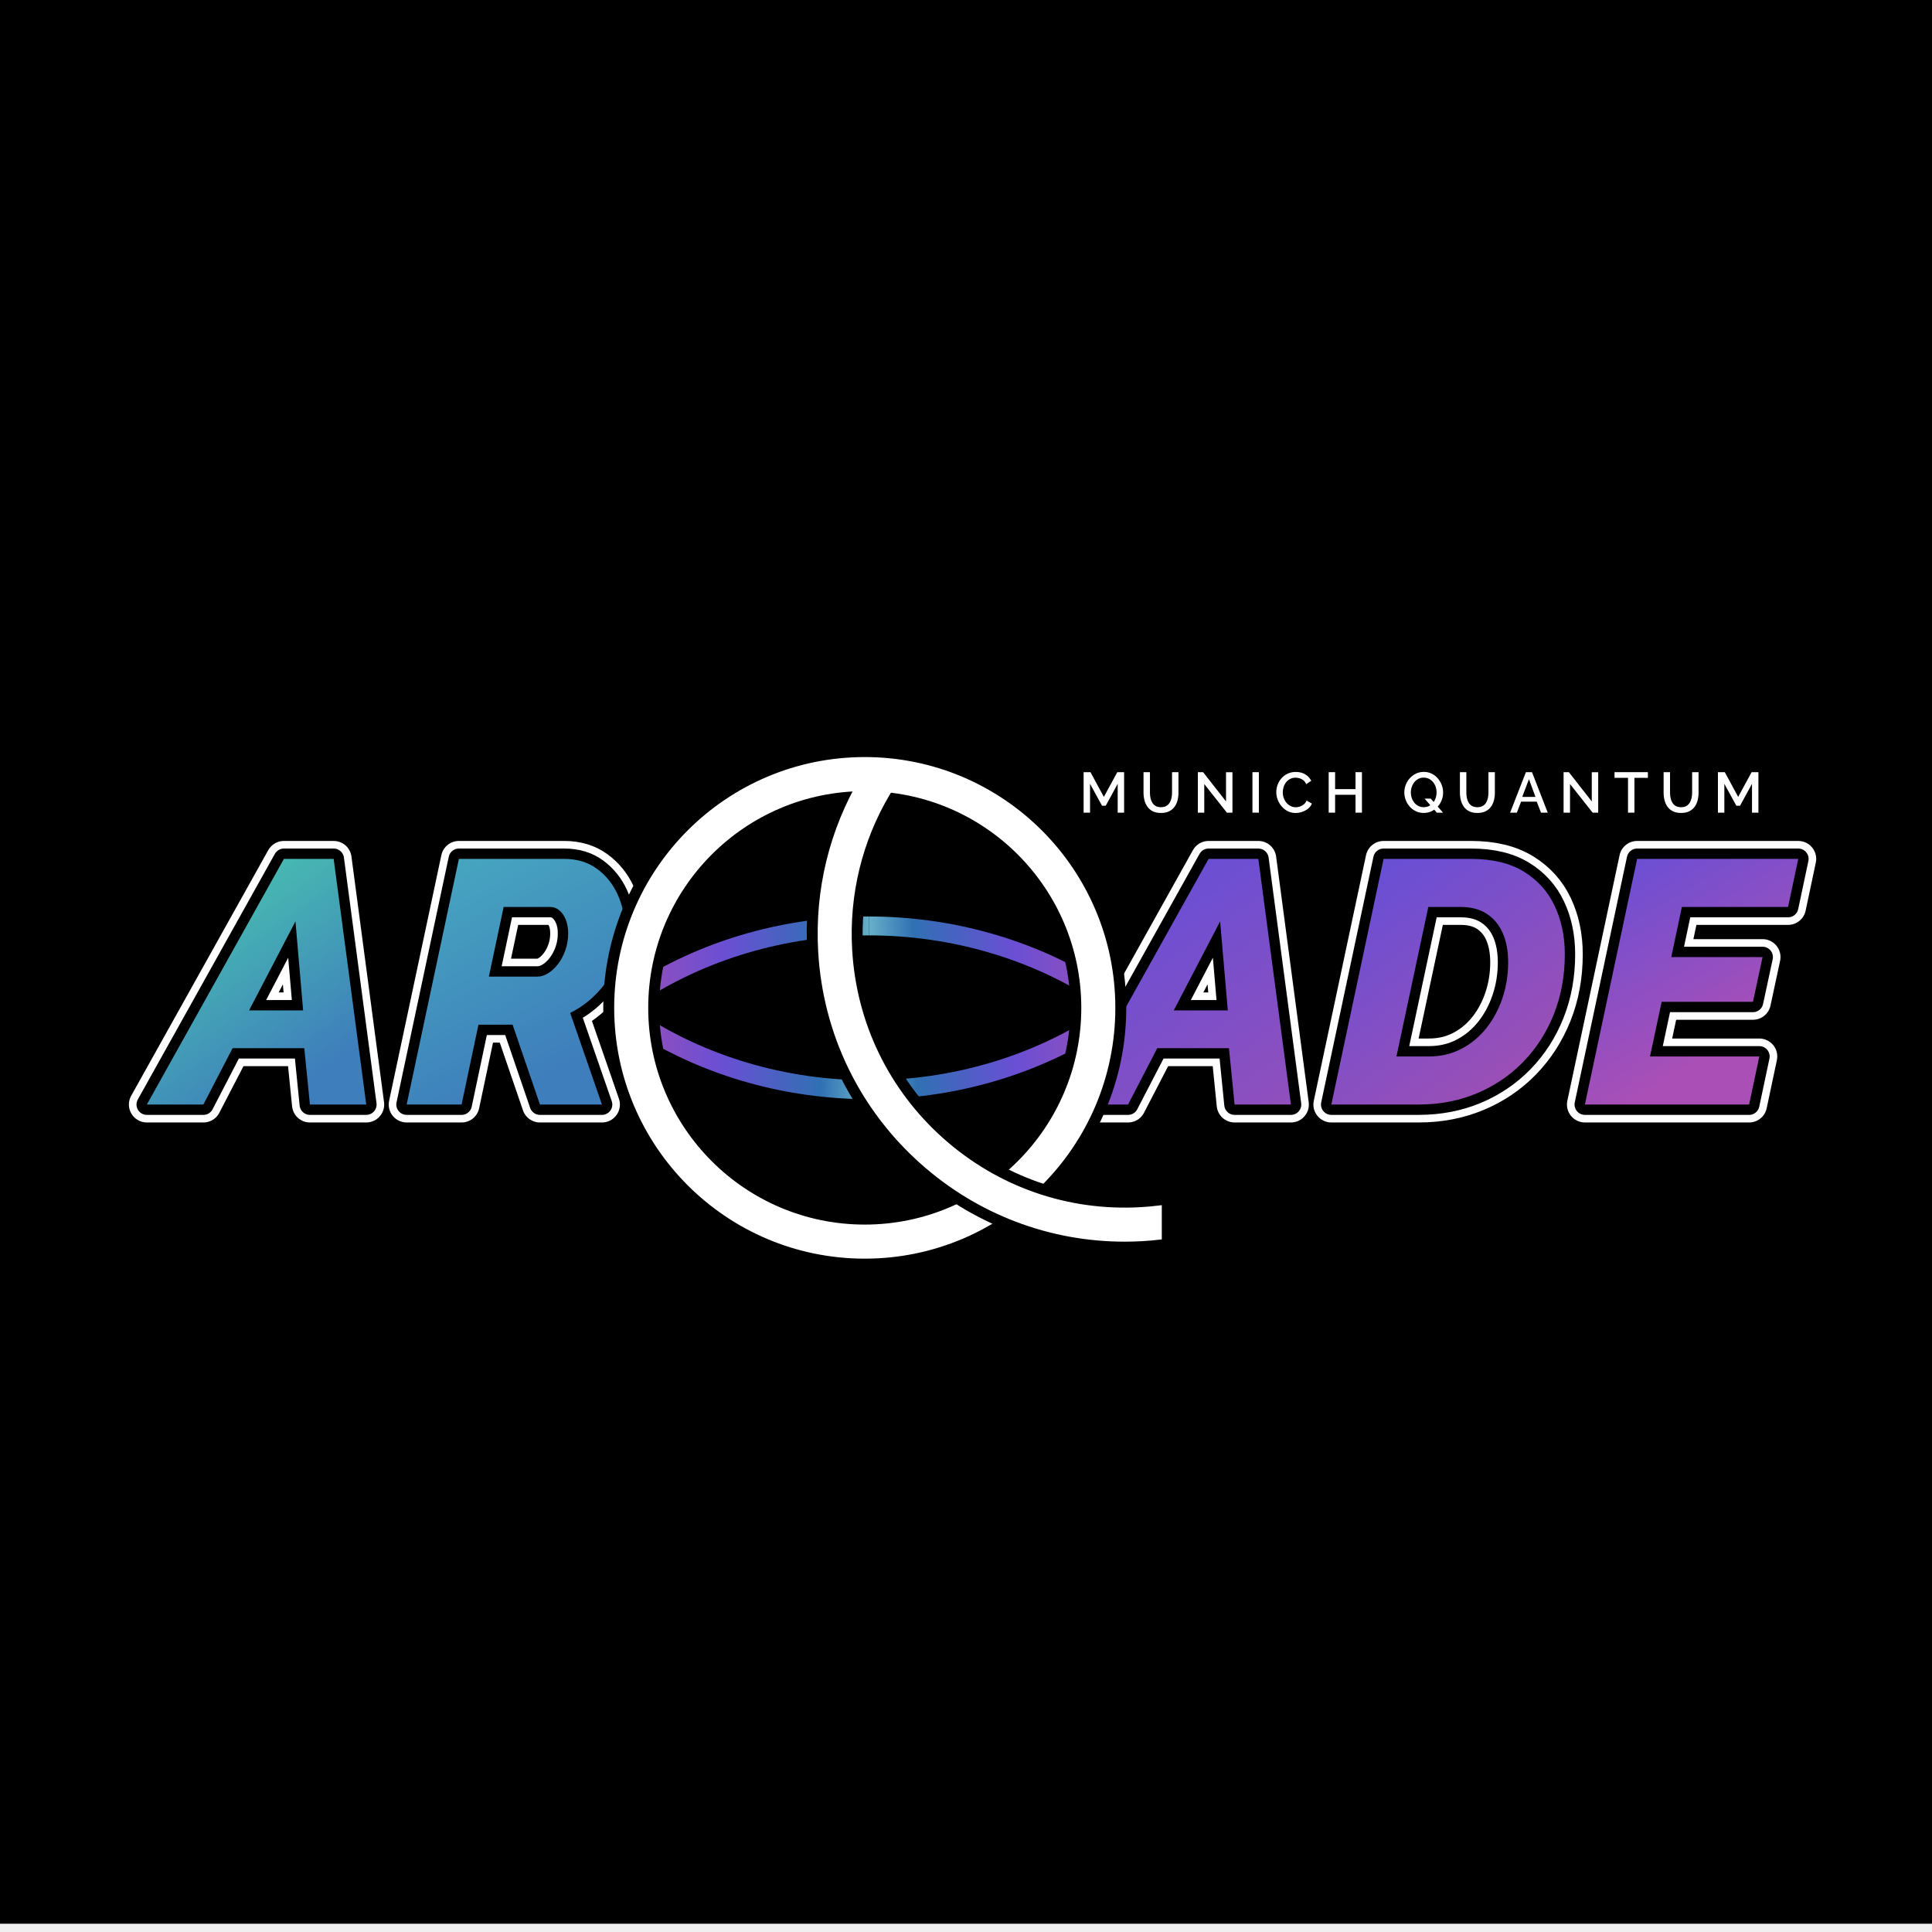
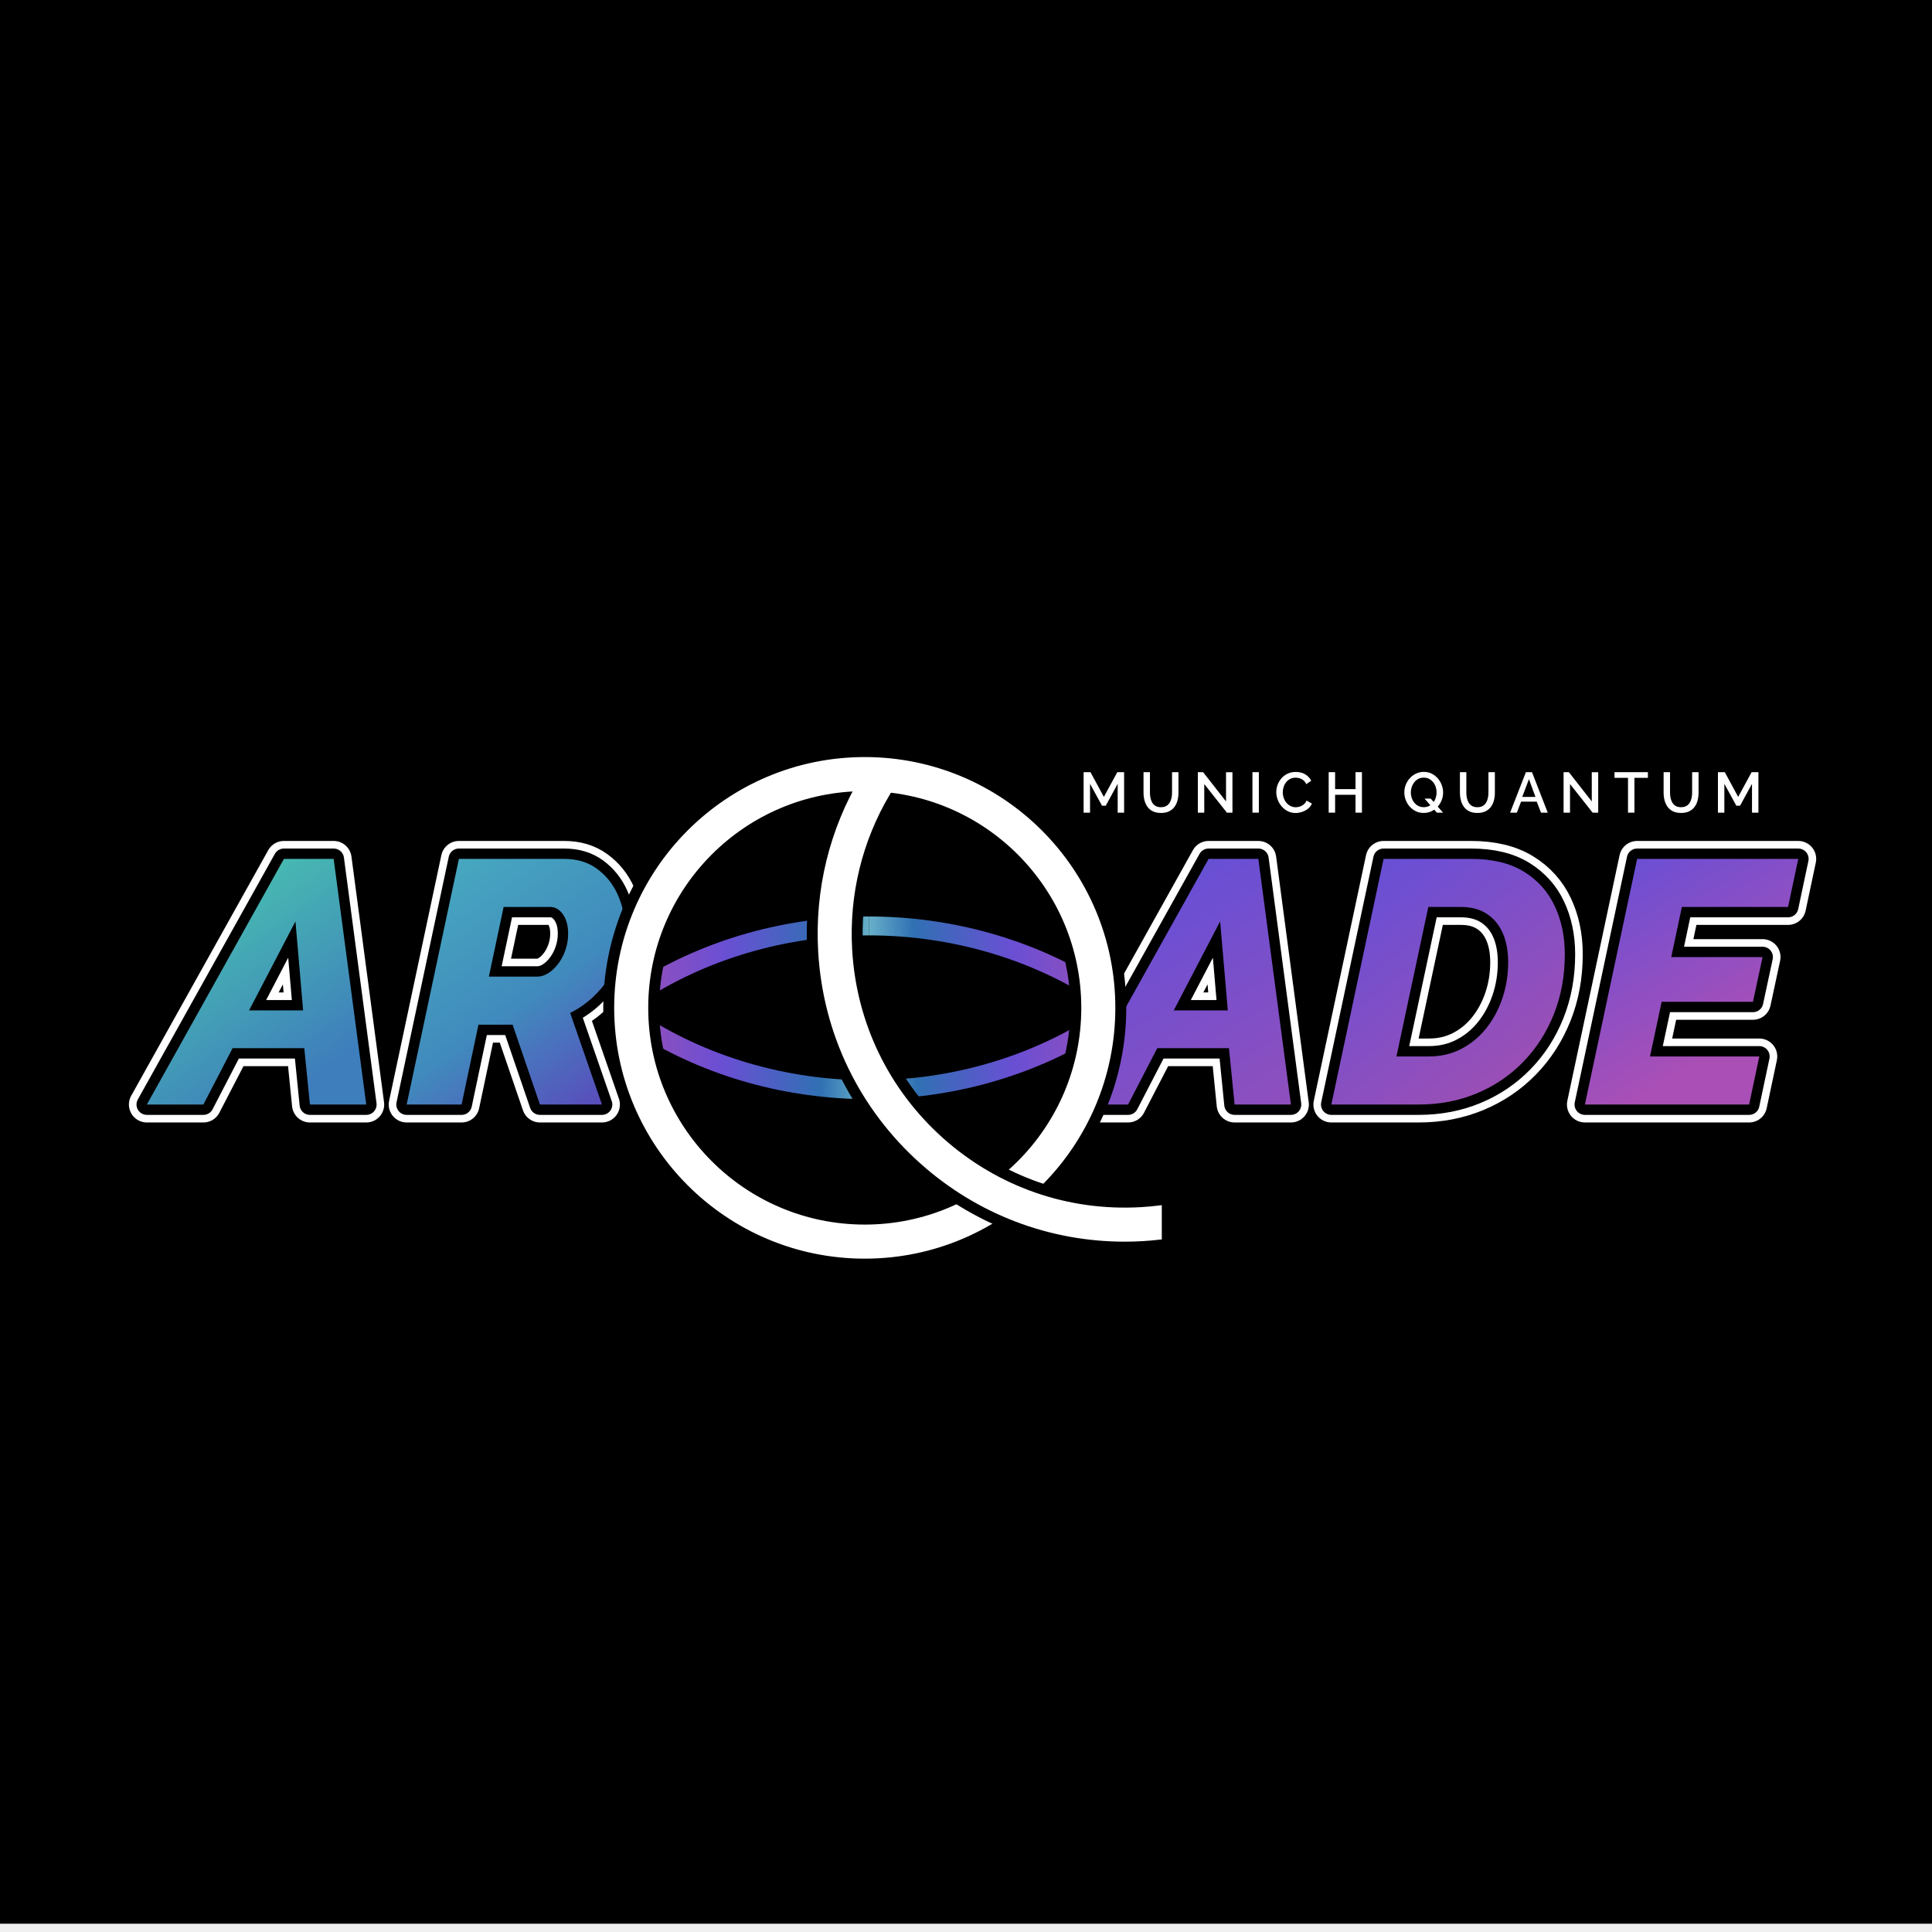
<svg xmlns="http://www.w3.org/2000/svg" xmlns:xlink="http://www.w3.org/1999/xlink" width="1400" height="1400" viewBox="0 0 1400 1400" version="1.1" id="svg8">
  <defs id="defs5">
+     <linearGradient id="linearGradient8" gradientUnits="userSpaceOnUse" x1="47.5" y1="566" x2="805" y2="1323.5" spreadMethod="pad">
+       <stop offset="0%" stop-color="#98C6EA" id="stop5" />
+       <stop offset="0.258" stop-color="#3070B3" id="stop6" />
+       <stop offset="0.507" stop-color="#6A4FD4" id="stop7" />
+       <stop offset="100%" stop-color="#9A4FB6" id="stop8" />
+     </linearGradient>
    <linearGradient id="linearGradient206" gradientUnits="userSpaceOnUse" x1="47.5" y1="566" x2="805" y2="1323.5" spreadMethod="pad">
      <stop offset="0%" stop-color="#98C6EA" id="stop203" />
      <stop offset="0.159" stop-color="#3070B3" id="stop204" />
      <stop offset="0.386" stop-color="#6A4FD4" id="stop205" />
      <stop offset="1" stop-color="#9A4FB6" id="stop206" style="stop-color:#a94fb6;stop-opacity:1;" />
    </linearGradient>
    <linearGradient id="linearGradient201">
      <stop style="stop-color:#48c0b0;stop-opacity:1;" offset="0" id="stop200" />
      <stop style="stop-color:#3e7ebc;stop-opacity:1;" offset="1" id="stop201" />
    </linearGradient>
    <linearGradient id="linearGradient197">
      <stop style="stop-color:#48adc0;stop-opacity:1;" offset="0" id="stop197" />
-       <stop style="stop-color:#408abd;stop-opacity:1;" offset="0.743" id="stop202" />
-       <stop style="stop-color:#3e7ebc;stop-opacity:1;" offset="1" id="stop198" />
+       <stop style="stop-color:#408abd;stop-opacity:1;" offset="0.54" id="stop202" />
+       <stop style="stop-color:#5f3ebc;stop-opacity:1;" offset="1" id="stop198" />
    </linearGradient>
    <linearGradient id="linearGradient196" gradientUnits="userSpaceOnUse" x1="47.5" y1="566" x2="805" y2="1323.5" spreadMethod="pad">
      <stop offset="0%" stop-color="#98C6EA" id="stop193" />
      <stop offset="0.3" stop-color="#3070B3" id="stop194" style="stop-color:#306fb3;stop-opacity:1;" />
      <stop offset="65%" stop-color="#6A4FD4" id="stop195" />
      <stop offset="100%" stop-color="#9A4FB6" id="stop196" />
    </linearGradient>
    <linearGradient id="linearGradient192" gradientUnits="userSpaceOnUse" x1="47.5" y1="566" x2="805" y2="1323.5" spreadMethod="pad">
      <stop offset="0%" stop-color="#98C6EA" id="stop189" />
      <stop offset="0.3" stop-color="#3070B3" id="stop190" style="stop-color:#b33030;stop-opacity:1;" />
      <stop offset="65%" stop-color="#6A4FD4" id="stop191" />
      <stop offset="100%" stop-color="#9A4FB6" id="stop192" />
    </linearGradient>
    <linearGradient id="linearGradient188" gradientUnits="userSpaceOnUse" x1="47.5" y1="566" x2="805" y2="1323.5" spreadMethod="pad">
      <stop offset="0%" stop-color="#98C6EA" id="stop185" />
      <stop offset="0.3" stop-color="#3070B3" id="stop186" style="stop-color:#3071b3;stop-opacity:1;" />
      <stop offset="65%" stop-color="#6A4FD4" id="stop187" />
      <stop offset="100%" stop-color="#9A4FB6" id="stop188" />
    </linearGradient>
    <linearGradient id="linearGradient184" gradientUnits="userSpaceOnUse" x1="47.5" y1="566" x2="805" y2="1323.5" spreadMethod="pad">
      <stop offset="0%" stop-color="#98C6EA" id="stop181" />
      <stop offset="0.3" stop-color="#3070B3" id="stop182" style="stop-color:#306fb3;stop-opacity:1;" />
      <stop offset="65%" stop-color="#6A4FD4" id="stop183" />
      <stop offset="100%" stop-color="#9A4FB6" id="stop184" />
    </linearGradient>
    <linearGradient id="linearGradient180" gradientUnits="userSpaceOnUse" x1="47.5" y1="566" x2="805" y2="1323.5" spreadMethod="pad">
      <stop offset="0%" stop-color="#98C6EA" id="stop177" />
      <stop offset="0.3" stop-color="#3070B3" id="stop178" style="stop-color:#3071b3;stop-opacity:1;" />
      <stop offset="65%" stop-color="#6A4FD4" id="stop179" />
      <stop offset="100%" stop-color="#9A4FB6" id="stop180" />
    </linearGradient>
    <linearGradient id="linearGradient176" gradientUnits="userSpaceOnUse" x1="47.5" y1="566" x2="805" y2="1323.5" spreadMethod="pad">
      <stop offset="0%" stop-color="#98C6EA" id="stop173" />
      <stop offset="0.3" stop-color="#3070B3" id="stop174" style="stop-color:#306fb3;stop-opacity:1;" />
      <stop offset="65%" stop-color="#6A4FD4" id="stop175" />
      <stop offset="100%" stop-color="#9A4FB6" id="stop176" />
    </linearGradient>
    <linearGradient id="linearGradient172" gradientUnits="userSpaceOnUse" x1="47.5" y1="566" x2="805" y2="1323.5" spreadMethod="pad">
      <stop offset="0%" stop-color="#98C6EA" id="stop169" />
      <stop offset="0.3" stop-color="#3070B3" id="stop170" style="stop-color:#30b387;stop-opacity:1;" />
      <stop offset="65%" stop-color="#6A4FD4" id="stop171" />
      <stop offset="100%" stop-color="#9A4FB6" id="stop172" />
    </linearGradient>
    <linearGradient id="linearGradient168" gradientUnits="userSpaceOnUse" x1="47.5" y1="566" x2="805" y2="1323.5" spreadMethod="pad">
      <stop offset="0%" stop-color="#98C6EA" id="stop165" />
      <stop offset="0.3" stop-color="#3070B3" id="stop166" style="stop-color:#30b387;stop-opacity:1;" />
      <stop offset="65%" stop-color="#6A4FD4" id="stop167" />
      <stop offset="100%" stop-color="#9A4FB6" id="stop168" />
    </linearGradient>
    <linearGradient id="linearGradient164" gradientUnits="userSpaceOnUse" x1="47.5" y1="566" x2="805" y2="1323.5" spreadMethod="pad">
      <stop offset="0" stop-color="#98C6EA" id="stop161" style="stop-color:#a3c5df;stop-opacity:1;" />
      <stop offset="30%" stop-color="#3070B3" id="stop162" />
      <stop offset="65%" stop-color="#6A4FD4" id="stop163" />
      <stop offset="100%" stop-color="#9A4FB6" id="stop164" />
    </linearGradient>
    <linearGradient id="linearGradient160" gradientUnits="userSpaceOnUse" x1="47.5" y1="566" x2="805" y2="1323.5" spreadMethod="pad">
      <stop offset="0" stop-color="#98C6EA" id="stop157" style="stop-color:#a2c5e0;stop-opacity:1;" />
      <stop offset="30%" stop-color="#3070B3" id="stop158" />
      <stop offset="65%" stop-color="#6A4FD4" id="stop159" />
      <stop offset="100%" stop-color="#9A4FB6" id="stop160" />
    </linearGradient>
    <linearGradient id="linearGradient156" gradientUnits="userSpaceOnUse" x1="47.5" y1="566" x2="805" y2="1323.5" spreadMethod="pad">
      <stop offset="0" stop-color="#98C6EA" id="stop153" style="stop-color:#a2c5e0;stop-opacity:1;" />
      <stop offset="30%" stop-color="#3070B3" id="stop154" />
      <stop offset="65%" stop-color="#6A4FD4" id="stop155" />
      <stop offset="100%" stop-color="#9A4FB6" id="stop156" />
    </linearGradient>
    <linearGradient id="linearGradient152" gradientUnits="userSpaceOnUse" x1="47.5" y1="566" x2="805" y2="1323.5" spreadMethod="pad">
      <stop offset="0" stop-color="#98C6EA" id="stop149" style="stop-color:#a4c4de;stop-opacity:1;" />
      <stop offset="30%" stop-color="#3070B3" id="stop150" />
      <stop offset="65%" stop-color="#6A4FD4" id="stop151" />
      <stop offset="100%" stop-color="#9A4FB6" id="stop152" />
    </linearGradient>
    <linearGradient id="linearGradient148" gradientUnits="userSpaceOnUse" x1="47.5" y1="566" x2="805" y2="1323.5" spreadMethod="pad">
      <stop offset="0" stop-color="#98C6EA" id="stop145" style="stop-color:#a2c5e0;stop-opacity:1;" />
      <stop offset="30%" stop-color="#3070B3" id="stop146" />
      <stop offset="65%" stop-color="#6A4FD4" id="stop147" />
      <stop offset="100%" stop-color="#9A4FB6" id="stop148" />
    </linearGradient>
    <linearGradient id="linearGradient144" gradientUnits="userSpaceOnUse" x1="47.5" y1="566" x2="805" y2="1323.5" spreadMethod="pad">
      <stop offset="0" stop-color="#98C6EA" id="stop141" style="stop-color:#a0c5e2;stop-opacity:1;" />
      <stop offset="30%" stop-color="#3070B3" id="stop142" />
      <stop offset="65%" stop-color="#6A4FD4" id="stop143" />
      <stop offset="100%" stop-color="#9A4FB6" id="stop144" />
    </linearGradient>
    <linearGradient id="linearGradient140" gradientUnits="userSpaceOnUse" x1="47.5" y1="566" x2="805" y2="1323.5" spreadMethod="pad">
      <stop offset="0" stop-color="#98C6EA" id="stop137" style="stop-color:#a0c5e2;stop-opacity:1;" />
      <stop offset="30%" stop-color="#3070B3" id="stop138" />
      <stop offset="65%" stop-color="#6A4FD4" id="stop139" />
      <stop offset="100%" stop-color="#9A4FB6" id="stop140" />
    </linearGradient>
    <linearGradient id="linearGradient136" gradientUnits="userSpaceOnUse" x1="47.5" y1="566" x2="805" y2="1323.5" spreadMethod="pad">
      <stop offset="0" stop-color="#98C6EA" id="stop133" style="stop-color:#a0c5e2;stop-opacity:1;" />
      <stop offset="30%" stop-color="#3070B3" id="stop134" />
      <stop offset="65%" stop-color="#6A4FD4" id="stop135" />
      <stop offset="100%" stop-color="#9A4FB6" id="stop136" />
    </linearGradient>
    <linearGradient id="linearGradient132" gradientUnits="userSpaceOnUse" x1="47.5" y1="566" x2="805" y2="1323.5" spreadMethod="pad">
      <stop offset="0" stop-color="#98C6EA" id="stop129" style="stop-color:#98eab5;stop-opacity:1;" />
      <stop offset="30%" stop-color="#3070B3" id="stop130" />
      <stop offset="65%" stop-color="#6A4FD4" id="stop131" />
      <stop offset="100%" stop-color="#9A4FB6" id="stop132" />
    </linearGradient>
    <linearGradient id="linearGradient128" gradientUnits="userSpaceOnUse" x1="47.5" y1="566" x2="805" y2="1323.5" spreadMethod="pad">
      <stop offset="0" stop-color="#98C6EA" id="stop125" style="stop-color:#98eab2;stop-opacity:1;" />
      <stop offset="30%" stop-color="#3070B3" id="stop126" />
      <stop offset="65%" stop-color="#6A4FD4" id="stop127" />
      <stop offset="100%" stop-color="#9A4FB6" id="stop128" />
    </linearGradient>
    <linearGradient id="linearGradient124" gradientUnits="userSpaceOnUse" x1="47.5" y1="566" x2="805" y2="1323.5" spreadMethod="pad">
      <stop offset="0" stop-color="#98C6EA" id="stop121" style="stop-color:#98eac1;stop-opacity:1;" />
      <stop offset="30%" stop-color="#3070B3" id="stop122" />
      <stop offset="65%" stop-color="#6A4FD4" id="stop123" />
      <stop offset="100%" stop-color="#9A4FB6" id="stop124" />
    </linearGradient>
    <linearGradient id="linearGradient120" gradientUnits="userSpaceOnUse" x1="47.5" y1="566" x2="805" y2="1323.5" spreadMethod="pad">
      <stop offset="0" stop-color="#98C6EA" id="stop117" style="stop-color:#98eae1;stop-opacity:1;" />
      <stop offset="30%" stop-color="#3070B3" id="stop118" />
      <stop offset="65%" stop-color="#6A4FD4" id="stop119" />
      <stop offset="100%" stop-color="#9A4FB6" id="stop120" />
    </linearGradient>
    <linearGradient id="linearGradient116" gradientUnits="userSpaceOnUse" x1="47.5" y1="566" x2="805" y2="1323.5" spreadMethod="pad">
      <stop offset="0" stop-color="#98C6EA" id="stop113" style="stop-color:#98deea;stop-opacity:1;" />
      <stop offset="30%" stop-color="#3070B3" id="stop114" />
      <stop offset="65%" stop-color="#6A4FD4" id="stop115" />
      <stop offset="100%" stop-color="#9A4FB6" id="stop116" />
    </linearGradient>
    <linearGradient id="linearGradient112" gradientUnits="userSpaceOnUse" x1="47.5" y1="566" x2="805" y2="1323.5" spreadMethod="pad">
      <stop offset="0" stop-color="#98C6EA" id="stop109" style="stop-color:#98d1ea;stop-opacity:1;" />
      <stop offset="30%" stop-color="#3070B3" id="stop110" />
      <stop offset="65%" stop-color="#6A4FD4" id="stop111" />
      <stop offset="100%" stop-color="#9A4FB6" id="stop112" />
    </linearGradient>
    <linearGradient id="linearGradient108" gradientUnits="userSpaceOnUse" x1="47.5" y1="566" x2="805" y2="1323.5" spreadMethod="pad">
      <stop offset="0" stop-color="#98C6EA" id="stop105" style="stop-color:#98d0ea;stop-opacity:1;" />
      <stop offset="30%" stop-color="#3070B3" id="stop106" />
      <stop offset="65%" stop-color="#6A4FD4" id="stop107" />
      <stop offset="100%" stop-color="#9A4FB6" id="stop108" />
    </linearGradient>
    <linearGradient id="linearGradient104" gradientUnits="userSpaceOnUse" x1="47.5" y1="566" x2="805" y2="1323.5" spreadMethod="pad">
      <stop offset="0" stop-color="#98C6EA" id="stop101" style="stop-color:#98eaab;stop-opacity:1;" />
      <stop offset="30%" stop-color="#3070B3" id="stop102" />
      <stop offset="65%" stop-color="#6A4FD4" id="stop103" />
      <stop offset="100%" stop-color="#9A4FB6" id="stop104" />
    </linearGradient>
    <linearGradient id="linearGradient100" gradientUnits="userSpaceOnUse" x1="47.5" y1="566" x2="805" y2="1323.5" spreadMethod="pad">
      <stop offset="0" stop-color="#98C6EA" id="stop97" style="stop-color:#98eaa7;stop-opacity:1;" />
      <stop offset="30%" stop-color="#3070B3" id="stop98" />
      <stop offset="65%" stop-color="#6A4FD4" id="stop99" />
      <stop offset="100%" stop-color="#9A4FB6" id="stop100" />
    </linearGradient>
    <linearGradient id="linearGradient96" gradientUnits="userSpaceOnUse" x1="47.5" y1="566" x2="805" y2="1323.5" spreadMethod="pad">
      <stop offset="0" stop-color="#98C6EA" id="stop93" style="stop-color:#98eaa4;stop-opacity:1;" />
      <stop offset="30%" stop-color="#3070B3" id="stop94" />
      <stop offset="65%" stop-color="#6A4FD4" id="stop95" />
      <stop offset="100%" stop-color="#9A4FB6" id="stop96" />
    </linearGradient>
    <linearGradient id="linearGradient92" gradientUnits="userSpaceOnUse" x1="47.5" y1="566" x2="805" y2="1323.5" spreadMethod="pad">
      <stop offset="0" stop-color="#98C6EA" id="stop89" style="stop-color:#98ea9c;stop-opacity:1;" />
      <stop offset="30%" stop-color="#3070B3" id="stop90" />
      <stop offset="65%" stop-color="#6A4FD4" id="stop91" />
      <stop offset="100%" stop-color="#9A4FB6" id="stop92" />
    </linearGradient>
    <linearGradient id="linearGradient88" gradientUnits="userSpaceOnUse" x1="47.5" y1="566" x2="805" y2="1323.5" spreadMethod="pad">
      <stop offset="0" stop-color="#98C6EA" id="stop85" style="stop-color:#99ea98;stop-opacity:1;" />
      <stop offset="30%" stop-color="#3070B3" id="stop86" />
      <stop offset="65%" stop-color="#6A4FD4" id="stop87" />
      <stop offset="100%" stop-color="#9A4FB6" id="stop88" />
    </linearGradient>
    <linearGradient id="linearGradient84" gradientUnits="userSpaceOnUse" x1="47.5" y1="566" x2="805" y2="1323.5" spreadMethod="pad">
      <stop offset="0" stop-color="#98C6EA" id="stop81" style="stop-color:#9aea98;stop-opacity:1;" />
      <stop offset="30%" stop-color="#3070B3" id="stop82" />
      <stop offset="65%" stop-color="#6A4FD4" id="stop83" />
      <stop offset="100%" stop-color="#9A4FB6" id="stop84" />
    </linearGradient>
    <linearGradient id="linearGradient80" gradientUnits="userSpaceOnUse" x1="47.5" y1="566" x2="805" y2="1323.5" spreadMethod="pad">
      <stop offset="0" stop-color="#98C6EA" id="stop77" style="stop-color:#98ea9a;stop-opacity:1;" />
      <stop offset="30%" stop-color="#3070B3" id="stop78" />
      <stop offset="65%" stop-color="#6A4FD4" id="stop79" />
      <stop offset="100%" stop-color="#9A4FB6" id="stop80" />
    </linearGradient>
    <linearGradient id="linearGradient76" gradientUnits="userSpaceOnUse" x1="47.5" y1="566" x2="805" y2="1323.5" spreadMethod="pad">
      <stop offset="0" stop-color="#98C6EA" id="stop73" style="stop-color:#98eab0;stop-opacity:1;" />
      <stop offset="30%" stop-color="#3070B3" id="stop74" />
      <stop offset="65%" stop-color="#6A4FD4" id="stop75" />
      <stop offset="100%" stop-color="#9A4FB6" id="stop76" />
    </linearGradient>
    <linearGradient id="linearGradient72" gradientUnits="userSpaceOnUse" x1="47.5" y1="566" x2="805" y2="1323.5" spreadMethod="pad">
      <stop offset="0" stop-color="#98C6EA" id="stop69" style="stop-color:#98eac1;stop-opacity:1;" />
      <stop offset="30%" stop-color="#3070B3" id="stop70" />
      <stop offset="65%" stop-color="#6A4FD4" id="stop71" />
      <stop offset="100%" stop-color="#9A4FB6" id="stop72" />
    </linearGradient>
    <linearGradient id="linearGradient68" gradientUnits="userSpaceOnUse" x1="47.5" y1="566" x2="805" y2="1323.5" spreadMethod="pad">
      <stop offset="0" stop-color="#98C6EA" id="stop65" style="stop-color:#98eac1;stop-opacity:1;" />
      <stop offset="30%" stop-color="#3070B3" id="stop66" />
      <stop offset="65%" stop-color="#6A4FD4" id="stop67" />
      <stop offset="100%" stop-color="#9A4FB6" id="stop68" />
    </linearGradient>
    <linearGradient id="linearGradient64" gradientUnits="userSpaceOnUse" x1="47.5" y1="566" x2="805" y2="1323.5" spreadMethod="pad">
      <stop offset="0" stop-color="#98C6EA" id="stop61" style="stop-color:#98eac5;stop-opacity:1;" />
      <stop offset="30%" stop-color="#3070B3" id="stop62" />
      <stop offset="65%" stop-color="#6A4FD4" id="stop63" />
      <stop offset="100%" stop-color="#9A4FB6" id="stop64" />
    </linearGradient>
    <linearGradient id="linearGradient60" gradientUnits="userSpaceOnUse" x1="47.5" y1="566" x2="805" y2="1323.5" spreadMethod="pad">
      <stop offset="0" stop-color="#98C6EA" id="stop57" style="stop-color:#98ead1;stop-opacity:1;" />
      <stop offset="30%" stop-color="#3070B3" id="stop58" />
      <stop offset="65%" stop-color="#6A4FD4" id="stop59" />
      <stop offset="100%" stop-color="#9A4FB6" id="stop60" />
    </linearGradient>
    <linearGradient id="linearGradient56" gradientUnits="userSpaceOnUse" x1="47.5" y1="566" x2="805" y2="1323.5" spreadMethod="pad">
      <stop offset="0" stop-color="#98C6EA" id="stop53" style="stop-color:#98eadd;stop-opacity:1;" />
      <stop offset="30%" stop-color="#3070B3" id="stop54" />
      <stop offset="65%" stop-color="#6A4FD4" id="stop55" />
      <stop offset="100%" stop-color="#9A4FB6" id="stop56" />
    </linearGradient>
    <linearGradient id="linearGradient52" gradientUnits="userSpaceOnUse" x1="47.5" y1="566" x2="805" y2="1323.5" spreadMethod="pad">
      <stop offset="0" stop-color="#98C6EA" id="stop49" style="stop-color:#98e8ea;stop-opacity:1;" />
      <stop offset="30%" stop-color="#3070B3" id="stop50" />
      <stop offset="65%" stop-color="#6A4FD4" id="stop51" />
      <stop offset="100%" stop-color="#9A4FB6" id="stop52" />
    </linearGradient>
    <linearGradient id="linearGradient48" gradientUnits="userSpaceOnUse" x1="47.5" y1="566" x2="805" y2="1323.5" spreadMethod="pad">
      <stop offset="0" stop-color="#98C6EA" id="stop45" style="stop-color:#98e0ea;stop-opacity:1;" />
      <stop offset="30%" stop-color="#3070B3" id="stop46" />
      <stop offset="65%" stop-color="#6A4FD4" id="stop47" />
      <stop offset="100%" stop-color="#9A4FB6" id="stop48" />
    </linearGradient>
    <linearGradient id="linearGradient44" gradientUnits="userSpaceOnUse" x1="47.5" y1="566" x2="805" y2="1323.5" spreadMethod="pad">
      <stop offset="0" stop-color="#98C6EA" id="stop41" style="stop-color:#98daea;stop-opacity:1;" />
      <stop offset="30%" stop-color="#3070B3" id="stop42" />
      <stop offset="65%" stop-color="#6A4FD4" id="stop43" />
      <stop offset="100%" stop-color="#9A4FB6" id="stop44" />
    </linearGradient>
    <linearGradient id="linearGradient40" gradientUnits="userSpaceOnUse" x1="47.5" y1="566" x2="805" y2="1323.5" spreadMethod="pad">
      <stop offset="0" stop-color="#98C6EA" id="stop37" style="stop-color:#98d7ea;stop-opacity:1;" />
      <stop offset="30%" stop-color="#3070B3" id="stop38" />
      <stop offset="65%" stop-color="#6A4FD4" id="stop39" />
      <stop offset="100%" stop-color="#9A4FB6" id="stop40" />
    </linearGradient>
    <linearGradient id="linearGradient36" gradientUnits="userSpaceOnUse" x1="47.5" y1="566" x2="805" y2="1323.5" spreadMethod="pad">
      <stop offset="0" stop-color="#98C6EA" id="stop33" style="stop-color:#98d6ea;stop-opacity:1;" />
      <stop offset="30%" stop-color="#3070B3" id="stop34" />
      <stop offset="65%" stop-color="#6A4FD4" id="stop35" />
      <stop offset="100%" stop-color="#9A4FB6" id="stop36" />
    </linearGradient>
    <linearGradient id="linearGradient32" gradientUnits="userSpaceOnUse" x1="47.5" y1="566" x2="805" y2="1323.5" spreadMethod="pad">
      <stop offset="0" stop-color="#98C6EA" id="stop29" style="stop-color:#98d2ea;stop-opacity:1;" />
      <stop offset="30%" stop-color="#3070B3" id="stop30" />
      <stop offset="65%" stop-color="#6A4FD4" id="stop31" />
      <stop offset="100%" stop-color="#9A4FB6" id="stop32" />
    </linearGradient>
    <linearGradient id="linearGradient28" gradientUnits="userSpaceOnUse" x1="47.5" y1="566" x2="805" y2="1323.5" spreadMethod="pad">
      <stop offset="0" stop-color="#98C6EA" id="stop25" style="stop-color:#98d0ea;stop-opacity:1;" />
      <stop offset="30%" stop-color="#3070B3" id="stop26" />
      <stop offset="65%" stop-color="#6A4FD4" id="stop27" />
      <stop offset="100%" stop-color="#9A4FB6" id="stop28" />
    </linearGradient>
    <linearGradient id="linearGradient24" gradientUnits="userSpaceOnUse" x1="47.5" y1="566" x2="805" y2="1323.5" spreadMethod="pad">
      <stop offset="0" stop-color="#98C6EA" id="stop21" style="stop-color:#98cfea;stop-opacity:1;" />
      <stop offset="30%" stop-color="#3070B3" id="stop22" />
      <stop offset="65%" stop-color="#6A4FD4" id="stop23" />
      <stop offset="100%" stop-color="#9A4FB6" id="stop24" />
    </linearGradient>
    <linearGradient id="linearGradient20" gradientUnits="userSpaceOnUse" x1="47.5" y1="566.0" x2="805.0" y2="1323.5">
      <stop offset="0.001" stop-color="#98C6EA" id="stop17" />
      <stop offset="30%" stop-color="#3070B3" id="stop18" />
      <stop offset="65%" stop-color="#6A4FD4" id="stop19" />
      <stop offset="100%" stop-color="#9A4FB6" id="stop20" />
    </linearGradient>
    <linearGradient id="fade45-global" gradientUnits="userSpaceOnUse" x1="47.5" y1="566.0" x2="805.0" y2="1323.5" xlink:href="#linearGradient196">
      <stop offset="0%" stop-color="#98C6EA" id="stop1" />
      <stop offset="30%" stop-color="#3070B3" id="stop2" />
      <stop offset="65%" stop-color="#6A4FD4" id="stop3" />
      <stop offset="100%" stop-color="#9A4FB6" id="stop4" />
    </linearGradient>
    <clipPath id="swooshGapClip">
      <circle cx="85.02" cy="85.02" r="74.52" id="circle4" />
      <rect x="-20" y="85.02" width="260" height="200" id="rect4" />
    </clipPath>
    <clipPath id="ringInside">
      <circle cx="85.02" cy="85.02" r="76.02" id="circle5" />
    </clipPath>
    <clipPath id="orbitLeft">
      <rect x="-10" y="0" width="96.44" height="170" id="rect5" />
    </clipPath>
    <g id="orbit-half">
      <path d="M132.23 60.73c-14.6-4.58-30.08-6.99-45.79-6.99-28.22 0-55.73 7.74-78.7 21.97v7.72c22.6-15 50.25-23.22 78.7-23.22 15.74 0 31.25 2.52 45.79 7.3zM132.41 102.45c-14.59 4.82-30.15 7.36-45.96 7.36-28.45 0-56.1-8.21-78.7-23.22v7.72c22.96 14.23 50.47 21.97 78.7 21.97 16.21 0 32.17-2.56 47.18-7.43-.61-2.01-1.01-4.15-1.22-6.4" clip-path="url(#orbitLeft)" id="path5" />
    </g>
    <linearGradient xlink:href="#linearGradient56" id="linearGradient9" x1="99.482" y1="87.322" x2="2.84" y2="85.02" gradientUnits="userSpaceOnUse" />
-     <linearGradient xlink:href="#fade45-global" id="linearGradient10" gradientUnits="userSpaceOnUse" x1="598.321" y1="277.857" x2="976.848" y2="812.699" />
+     <linearGradient xlink:href="#linearGradient8" id="linearGradient10" gradientUnits="userSpaceOnUse" x1="747.863" y1="426.525" x2="976.848" y2="812.699" />
    <linearGradient xlink:href="#fade45-global" id="linearGradient11" gradientUnits="userSpaceOnUse" x1="786.009" y1="390.566" x2="1079.991" y2="773" />
    <linearGradient xlink:href="#linearGradient206" id="linearGradient12" gradientUnits="userSpaceOnUse" x1="1140.786" y1="512.82" x2="1268.657" y2="725.168" />
    <linearGradient xlink:href="#linearGradient201" id="linearGradient198" x1="97.416" y1="605.882" x2="188.608" y2="736.118" gradientUnits="userSpaceOnUse" />
-     <linearGradient xlink:href="#linearGradient197" id="linearGradient199" gradientUnits="userSpaceOnUse" x1="216.506" y1="582" x2="311.04" y2="760" />
+     <linearGradient xlink:href="#linearGradient197" id="linearGradient199" gradientUnits="userSpaceOnUse" x1="249.789" y1="582" x2="392.255" y2="785.243" />
  </defs>
  <g id="layer-background" style="display:inline">
    <rect id="background-fill" width="1400" height="1400" fill="#000000" x="0" y="-6" />
  </g>
  <g id="layer-tagline" transform="matrix(0.7155871,0,0,0.7155871,722.1677,219.64)" style="stroke-width:1.397">
    <path id="tag-0-M" d="m 122.625,516 v -29.206 l -12.08,22.162 h -3.786 L 94.632,486.794 V 516 h -6.505 v -41 h 6.955 L 108.628,500.039 122.232,475 h 6.898 v 41 z" style="fill:#ffffff;stroke-width:1.397" />
    <path id="tag-1-U" d="m 166.498,516.301 q -4.908,0 -8.295,-1.685 -3.387,-1.685 -5.451,-4.582 -2.065,-2.898 -3.014,-6.587 -0.949,-3.69 -0.949,-7.641 V 475 h 6.505 v 20.806 q 0,2.791 0.563,5.432 0.563,2.64 1.837,4.718 1.274,2.078 3.423,3.3 2.15,1.222 5.336,1.222 3.244,0 5.4,-1.245 2.156,-1.245 3.423,-3.352 1.268,-2.107 1.83,-4.724 0.563,-2.618 0.563,-5.351 V 475 h 6.505 v 20.806 q 0,4.183 -0.99,7.901 -0.99,3.718 -3.106,6.536 -2.116,2.817 -5.474,4.438 -3.358,1.621 -8.105,1.621 z" style="fill:#ffffff;stroke-width:1.397" />
    <path id="tag-2-N" d="M 210.297,487.014 V 516 h -6.505 v -41 h 5.335 l 23.206,29.633 v -29.588 h 6.505 V 516 h -5.644 z" style="fill:#ffffff;stroke-width:1.397" />
    <path id="tag-3-I" d="m 259.084,516 v -41 h 6.505 v 41 z" style="fill:#ffffff;stroke-width:1.397" />
    <path id="tag-4-C" d="m 283.221,495.199 q 0,-3.754 1.324,-7.363 1.324,-3.609 3.88,-6.577 2.556,-2.968 6.25,-4.729 3.694,-1.761 8.376,-1.761 5.573,0 9.599,2.5 4.026,2.5 5.982,6.451 l -5.071,3.404 q -1.113,-2.474 -2.89,-3.911 -1.777,-1.437 -3.831,-2.029 -2.053,-0.592 -4.02,-0.592 -3.195,0 -5.636,1.293 -2.441,1.293 -4.088,3.44 -1.647,2.148 -2.467,4.801 -0.82,2.653 -0.82,5.329 0,2.952 0.975,5.685 0.975,2.733 2.731,4.83 1.756,2.096 4.174,3.325 2.418,1.229 5.292,1.229 2.012,0 4.127,-0.695 2.115,-0.695 3.942,-2.177 1.826,-1.482 2.882,-3.874 l 5.377,3.04 q -1.258,3.048 -3.952,5.185 -2.694,2.137 -6.025,3.24 -3.331,1.103 -6.582,1.103 -4.29,0 -7.869,-1.819 -3.579,-1.819 -6.186,-4.851 -2.607,-3.032 -4.041,-6.814 -1.433,-3.782 -1.433,-7.664 z" style="fill:#ffffff;stroke-width:1.397" />
    <path id="tag-5-H" d="m 369.972,475 v 41 h -6.505 V 497.908 H 342.794 V 516 h -6.505 v -41 h 6.505 v 17.168 h 20.673 V 475 Z" style="fill:#ffffff;stroke-width:1.397" />
    <g id="g1" style="stroke-width:1.397">
      <path id="tag-6-Q" d="m 432.488,516.289 q -4.406,0 -7.991,-1.755 -3.585,-1.755 -6.192,-4.706 -2.607,-2.951 -4.012,-6.676 -1.405,-3.725 -1.405,-7.664 0,-4.1 1.491,-7.825 1.491,-3.725 4.156,-6.635 2.665,-2.91 6.256,-4.613 3.591,-1.704 7.836,-1.704 4.406,0 7.991,1.79 3.585,1.79 6.163,4.793 2.578,3.003 3.983,6.705 1.405,3.702 1.405,7.583 0,4.088 -1.462,7.806 -1.462,3.718 -4.127,6.635 -2.665,2.916 -6.25,4.591 -3.585,1.675 -7.842,1.675 z m 0.07,-5.823 q 3.105,0 5.529,-1.286 2.424,-1.286 4.094,-3.434 1.67,-2.148 2.535,-4.83 0.866,-2.682 0.866,-5.428 0,-2.894 -0.917,-5.599 -0.917,-2.704 -2.638,-4.795 -1.721,-2.09 -4.123,-3.325 -2.402,-1.235 -5.358,-1.235 -3.105,0 -5.523,1.286 -2.418,1.286 -4.094,3.434 -1.676,2.148 -2.564,4.807 -0.888,2.659 -0.888,5.45 0,2.894 0.917,5.592 0.917,2.698 2.616,4.795 1.698,2.096 4.116,3.331 2.418,1.235 5.432,1.235 z m 0.815,-8.71 h 6.252 L 452.076,516 h -6.252 z" style="fill:#ffffff;stroke-width:1.397" />
      <path id="tag-7-U" d="m 486.9,516.301 q -4.908,0 -8.295,-1.685 -3.387,-1.685 -5.451,-4.582 -2.065,-2.898 -3.014,-6.587 -0.949,-3.69 -0.949,-7.641 V 475 h 6.505 v 20.806 q 0,2.791 0.563,5.432 0.563,2.64 1.837,4.718 1.274,2.078 3.423,3.3 2.15,1.222 5.336,1.222 3.244,0 5.4,-1.245 2.156,-1.245 3.423,-3.352 1.268,-2.107 1.83,-4.724 0.563,-2.618 0.563,-5.351 V 475 h 6.505 v 20.806 q 0,4.183 -0.99,7.901 -0.99,3.718 -3.106,6.536 -2.116,2.817 -5.474,4.438 -3.358,1.621 -8.105,1.621 z" style="fill:#ffffff;stroke-width:1.397" />
      <path id="tag-8-A" d="m 536.019,475 h 6.157 l 15.949,41 h -6.814 l -4.34,-11.152 H 531.121 L 526.838,516 h -6.826 z m 9.661,25.059 -6.582,-17.969 -6.801,17.969 z" style="fill:#ffffff;stroke-width:1.397" />
      <path id="tag-9-N" d="M 580.677,487.014 V 516 h -6.505 v -41 h 5.335 l 23.206,29.633 v -29.588 h 6.505 V 516 h -5.644 z" style="fill:#ffffff;stroke-width:1.397" />
      <path id="tag-10-T" d="M 659.541,480.741 H 645.903 V 516 h -6.505 V 480.741 H 625.749 V 475 h 33.792 z" style="fill:#ffffff;stroke-width:1.397" />
      <path id="tag-11-U" d="m 693.167,516.301 q -4.908,0 -8.295,-1.685 -3.387,-1.685 -5.451,-4.582 -2.065,-2.898 -3.014,-6.587 -0.949,-3.69 -0.949,-7.641 V 475 h 6.505 v 20.806 q 0,2.791 0.563,5.432 0.563,2.64 1.837,4.718 1.274,2.078 3.423,3.3 2.15,1.222 5.336,1.222 3.244,0 5.4,-1.245 2.156,-1.245 3.423,-3.352 1.268,-2.107 1.83,-4.724 0.563,-2.618 0.563,-5.351 V 475 h 6.505 v 20.806 q 0,4.183 -0.99,7.901 -0.99,3.718 -3.106,6.536 -2.116,2.817 -5.474,4.438 -3.358,1.621 -8.105,1.621 z" style="fill:#ffffff;stroke-width:1.397" />
      <path id="tag-12-M" d="m 764.958,516 v -29.206 l -12.08,22.162 h -3.786 L 736.966,486.794 V 516 h -6.505 v -41 h 6.955 L 750.962,500.039 764.566,475 h 6.898 v 41 z" style="fill:#ffffff;stroke-width:1.397" />
    </g>
  </g>
  <g id="layer-letters">
    <g id="g200" transform="translate(34.89225,40.38278)">
      <g id="letter-A1" transform="translate(8)">
        <path id="A1-outline" d="m 162.844,582 h 36.049 l 23.613,178 h -40.813 l -4.091,-40.819 H 125.636 L 104.495,760 H 63.518 Z m 13.92,109.782 -5.554,-64.501 -33.611,64.501 z" fill="none" stroke="#ffffff" stroke-width="26" stroke-linejoin="round" />
        <path id="A1-gap" d="m 162.844,582 h 36.049 l 23.613,178 h -40.813 l -4.091,-40.819 H 125.636 L 104.495,760 H 63.518 Z m 13.92,109.782 -5.554,-64.501 -33.611,64.501 z" fill="none" stroke="#000000" stroke-width="15" stroke-linejoin="round" />
        <path id="A1-fill" d="m 162.844,582 h 36.049 l 23.613,178 h -40.813 l -4.091,-40.819 H 125.636 L 104.495,760 H 63.518 Z m 13.92,109.782 -5.554,-64.501 -33.611,64.501 z" fill="url(#fade45-global)" style="fill:url(#linearGradient198);stroke:none" />
      </g>
      <g id="letter-R" transform="translate(10)">
        <path id="R-outline" d="M 249.789,760 287.646,582 h 76.316 q 13.935,0 23.742,7.179 9.807,7.179 14.981,18.616 5.174,11.437 5.174,24.127 0,9.38 -2.896,18.506 -2.896,9.125 -8.183,17.364 -5.287,8.239 -12.541,14.874 -7.254,6.635 -15.969,10.948 L 391.31,760 H 346.366 L 326.558,702.145 H 301.815 L 289.591,760 Z m 94.695,-92.687 q 3.909,0 7.844,-2.447 3.935,-2.447 7.23,-6.788 3.295,-4.341 5.275,-10.022 1.98,-5.681 1.98,-11.984 0,-5.811 -1.734,-10.074 -1.734,-4.263 -4.657,-6.715 -2.923,-2.452 -6.573,-2.452 h -33.784 l -10.705,50.482 z" fill="none" stroke="#ffffff" stroke-width="26" stroke-linejoin="round" />
        <path id="R-gap" d="M 249.789,760 287.646,582 h 76.316 q 13.935,0 23.742,7.179 9.807,7.179 14.981,18.616 5.174,11.437 5.174,24.127 0,9.38 -2.896,18.506 -2.896,9.125 -8.183,17.364 -5.287,8.239 -12.541,14.874 -7.254,6.635 -15.969,10.948 L 391.31,760 H 346.366 L 326.558,702.145 H 301.815 L 289.591,760 Z m 94.695,-92.687 q 3.909,0 7.844,-2.447 3.935,-2.447 7.23,-6.788 3.295,-4.341 5.275,-10.022 1.98,-5.681 1.98,-11.984 0,-5.811 -1.734,-10.074 -1.734,-4.263 -4.657,-6.715 -2.923,-2.452 -6.573,-2.452 h -33.784 l -10.705,50.482 z" fill="none" stroke="#000000" stroke-width="15" stroke-linejoin="round" />
        <path id="R-fill" d="M 249.789,760 287.646,582 h 76.316 q 13.935,0 23.742,7.179 9.807,7.179 14.981,18.616 5.174,11.437 5.174,24.127 0,9.38 -2.896,18.506 -2.896,9.125 -8.183,17.364 -5.287,8.239 -12.541,14.874 -7.254,6.635 -15.969,10.948 L 391.31,760 H 346.366 L 326.558,702.145 H 301.815 L 289.591,760 Z m 94.695,-92.687 q 3.909,0 7.844,-2.447 3.935,-2.447 7.23,-6.788 3.295,-4.341 5.275,-10.022 1.98,-5.681 1.98,-11.984 0,-5.811 -1.734,-10.074 -1.734,-4.263 -4.657,-6.715 -2.923,-2.452 -6.573,-2.452 h -33.784 l -10.705,50.482 z" fill="url(#fade45-global)" style="font-variation-settings:normal;opacity:1;vector-effect:none;fill:url(#linearGradient199);fill-opacity:1;stroke:none;stroke-width:1;stroke-linecap:butt;stroke-linejoin:miter;stroke-miterlimit:4;stroke-dasharray:none;stroke-dashoffset:0;stroke-opacity:1;-inkscape-stroke:none;stop-color:#000000;stop-opacity:1" />
      </g>
    </g>
    <g id="g199" transform="translate(-9.396847,40.38278)">
      <g id="letter-A2" transform="translate(-26)">
        <path id="A2-outline" d="m 911.185,582 h 36.049 l 23.613,178 h -40.813 l -4.091,-40.819 h -51.965 L 852.836,760 h -40.977 z m 13.92,109.782 -5.554,-64.501 -33.611,64.501 z" fill="none" stroke="#ffffff" stroke-width="26" stroke-linejoin="round" />
        <path id="A2-gap" d="m 911.185,582 h 36.049 l 23.613,178 h -40.813 l -4.091,-40.819 h -51.965 L 852.836,760 h -40.977 z m 13.92,109.782 -5.554,-64.501 -33.611,64.501 z" fill="none" stroke="#000000" stroke-width="15" stroke-linejoin="round" />
        <path id="A2-fill" d="m 911.185,582 h 36.049 l 23.613,178 h -40.813 l -4.091,-40.819 h -51.965 L 852.836,760 h -40.977 z m 13.92,109.782 -5.554,-64.501 -33.611,64.501 z" fill="url(#fade45-global)" style="fill:url(#linearGradient10)" />
      </g>
      <g id="letter-D" transform="translate(-24)">
        <path id="D-outline" d="m 1035.987,582 h 63.348 q 23.259,0 38.267,9.224 15.008,9.224 22.362,24.822 7.354,15.598 7.354,35.053 0,23.534 -7.936,43.442 -7.936,19.908 -22.261,34.618 -14.325,14.709 -33.67,22.775 Q 1084.107,760 1061.479,760 h -63.348 z m 32.873,143.168 q 12.953,0 23.544,-5.542 10.592,-5.542 18.116,-15.053 7.525,-9.51 11.638,-21.804 4.113,-12.294 4.113,-25.862 0,-11.999 -3.852,-20.964 -3.852,-8.964 -11.521,-14.038 -7.67,-5.074 -18.945,-5.074 h -23.547 l -23.094,108.337 z" fill="none" stroke="#ffffff" stroke-width="26" stroke-linejoin="round" />
        <path id="D-gap" d="m 1035.987,582 h 63.348 q 23.259,0 38.267,9.224 15.008,9.224 22.362,24.822 7.354,15.598 7.354,35.053 0,23.534 -7.936,43.442 -7.936,19.908 -22.261,34.618 -14.325,14.709 -33.67,22.775 Q 1084.107,760 1061.479,760 h -63.348 z m 32.873,143.168 q 12.953,0 23.544,-5.542 10.592,-5.542 18.116,-15.053 7.525,-9.51 11.638,-21.804 4.113,-12.294 4.113,-25.862 0,-11.999 -3.852,-20.964 -3.852,-8.964 -11.521,-14.038 -7.67,-5.074 -18.945,-5.074 h -23.547 l -23.094,108.337 z" fill="none" stroke="#000000" stroke-width="15" stroke-linejoin="round" />
        <path id="D-fill" d="m 1035.987,582 h 63.348 q 23.259,0 38.267,9.224 15.008,9.224 22.362,24.822 7.354,15.598 7.354,35.053 0,23.534 -7.936,43.442 -7.936,19.908 -22.261,34.618 -14.325,14.709 -33.67,22.775 Q 1084.107,760 1061.479,760 h -63.348 z m 32.873,143.168 q 12.953,0 23.544,-5.542 10.592,-5.542 18.116,-15.053 7.525,-9.51 11.638,-21.804 4.113,-12.294 4.113,-25.862 0,-11.999 -3.852,-20.964 -3.852,-8.964 -11.521,-14.038 -7.67,-5.074 -18.945,-5.074 h -23.547 l -23.094,108.337 z" fill="url(#fade45-global)" style="fill:url(#linearGradient11)" />
      </g>
      <g id="letter-E" transform="translate(-24)">
        <path id="E-outline" d="m 1219.725,582 h 116.757 l -7.381,34.832 h -76.956 l -7.688,36.32 h 66.158 l -6.966,32.429 h -66.158 l -8.44,39.588 h 79.212 L 1300.882,760 H 1181.869 Z" fill="none" stroke="#ffffff" stroke-width="26" stroke-linejoin="round" />
        <path id="E-gap" d="m 1219.725,582 h 116.757 l -7.381,34.832 h -76.956 l -7.688,36.32 h 66.158 l -6.966,32.429 h -66.158 l -8.44,39.588 h 79.212 L 1300.882,760 H 1181.869 Z" fill="none" stroke="#000000" stroke-width="15" stroke-linejoin="round" />
        <path id="E-fill" d="m 1219.725,582 h 116.757 l -7.381,34.832 h -76.956 l -7.688,36.32 h 66.158 l -6.966,32.429 h -66.158 l -8.44,39.588 h 79.212 L 1300.882,760 H 1181.869 Z" fill="url(#fade45-global)" style="fill:url(#linearGradient12)" />
      </g>
    </g>
  </g>
  <g id="layer-q">
    <g id="q-mark" transform="matrix(2.114967,0,0,2.116823,446.8227,550.3601)" style="stroke-width:0.832">
      <g id="q-orbit" clip-path="url(#ringInside)" style="stroke-width:0.832">
        <g stroke="#000000" stroke-width="5.823" fill="#000000" id="g6" style="display:inline">
          <use href="#orbit-half" id="use5" style="stroke-width:5.823" />
          <use href="#orbit-half" transform="matrix(-1,0,0,1,172.88,0)" id="use6" style="stroke-width:5.823" />
        </g>
        <g stroke="#3070b3" stroke-width="0.832" fill="#3070b3" id="g8" style="display:inline;fill:url(#linearGradient9);stroke:none">
          <use href="#orbit-half" id="use7" style="display:inline;fill:url(#linearGradient9);stroke:none;stroke-width:0.832" />
          <use href="#orbit-half" transform="matrix(-1,0,0,1,172.88,0)" id="use8" style="display:inline;fill:url(#linearGradient9);stroke:none;stroke-width:0.832" />
        </g>
      </g>
      <g id="q-ring" fill-rule="evenodd" stroke-miterlimit="3" style="stroke-width:0.832">
        <path id="q-ring-gap" d="m 0,85.02 a 85.02,85.02 0 1 0 170.04,0 85.02,85.02 0 1 0 -170.04,0 z m 10,0 a 75.02,75.02 0 1 0 150.04,0 75.02,75.02 0 1 0 -150.04,0 z" fill="#000000" stroke="#000000" stroke-width="9.15" />
        <path id="q-ring-core" d="m 0,85.02 c 0,46.955 38.065,85.02 85.02,85.02 46.955,0 85.02,-38.065 85.02,-85.02 C 170.04,38.065 131.975,3.6908669e-5 85.02,3.6908669e-5 38.065,3.6908669e-5 0,38.065 0,85.02 Z m 10,0 c 0,41.432 33.588,75.02 75.02,75.02 41.432,0 75.02,-33.588 75.02,-75.02 0,-41.432 -33.588,-75.02 -75.02,-75.02 C 43.588,10 10,43.588 10,85.02 Z" fill="#ffffff" stroke="#ffffff" stroke-width="1.664" />
      </g>
      <g id="q-swoosh" stroke-miterlimit="3" transform="translate(0,1.136364)" style="stroke-width:0.832">
        <path id="q-swoosh-gap" d="m 185.96,152.37 c -2.09,0.26 -4.22,0.45 -6.33,0.57 -25.2,1.45 -49.46,-7.01 -68.3,-23.81 C 92.49,112.33 81.31,89.2 79.87,63.99 78.79,45.08 83.31,26.52 92.96,10.31 L 84.37,5.19 C 73.7,23.12 68.69,43.64 69.89,64.55 c 1.6,27.87 13.95,53.45 34.79,72.03 19.31,17.22 43.76,26.51 69.42,26.51 2.03,0 4.07,-0.06 6.11,-0.18 1.92,-0.11 3.84,-0.29 5.75,-0.5 z" clip-path="url(#swooshGapClip)" fill="#000000" stroke="#000000" stroke-width="9.15" />
        <path id="q-swoosh-core" d="m 185.96,152.37 c -2.09,0.26 -4.22,0.45 -6.33,0.57 -25.2,1.45 -49.46,-7.01 -68.3,-23.81 C 92.49,112.33 81.31,89.2 79.87,63.99 78.79,45.08 83.31,26.52 92.96,10.31 L 84.37,5.19 C 73.7,23.12 68.69,43.64 69.89,64.55 c 1.6,27.87 13.95,53.45 34.79,72.03 19.31,17.22 43.76,26.51 69.42,26.51 2.03,0 4.07,-0.06 6.11,-0.18 1.92,-0.11 3.84,-0.29 5.75,-0.5 z" fill="#ffffff" stroke="#ffffff" stroke-width="1.664" />
      </g>
    </g>
  </g>
</svg>
